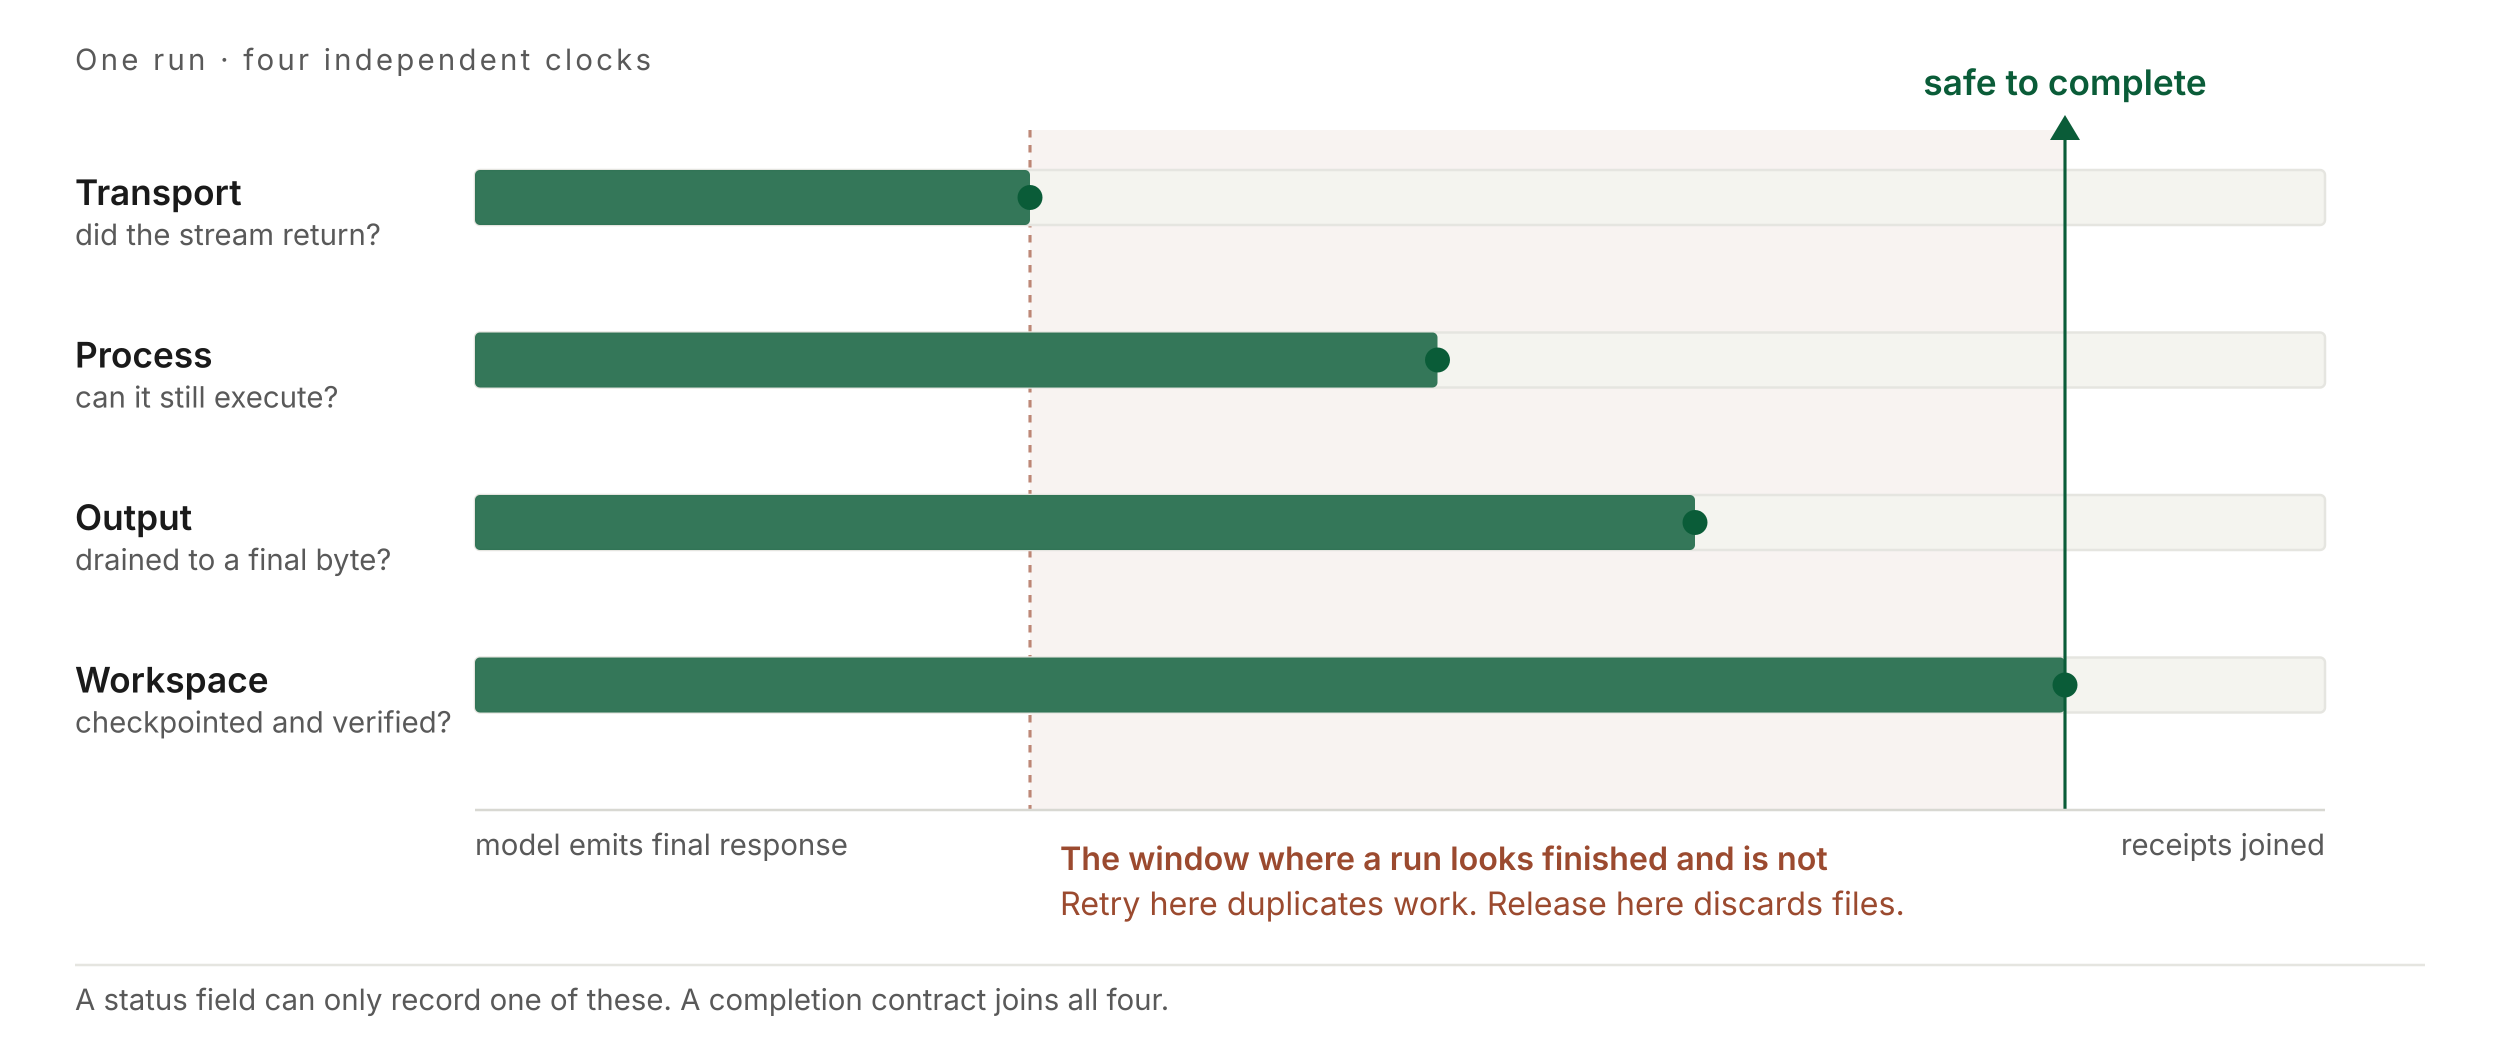
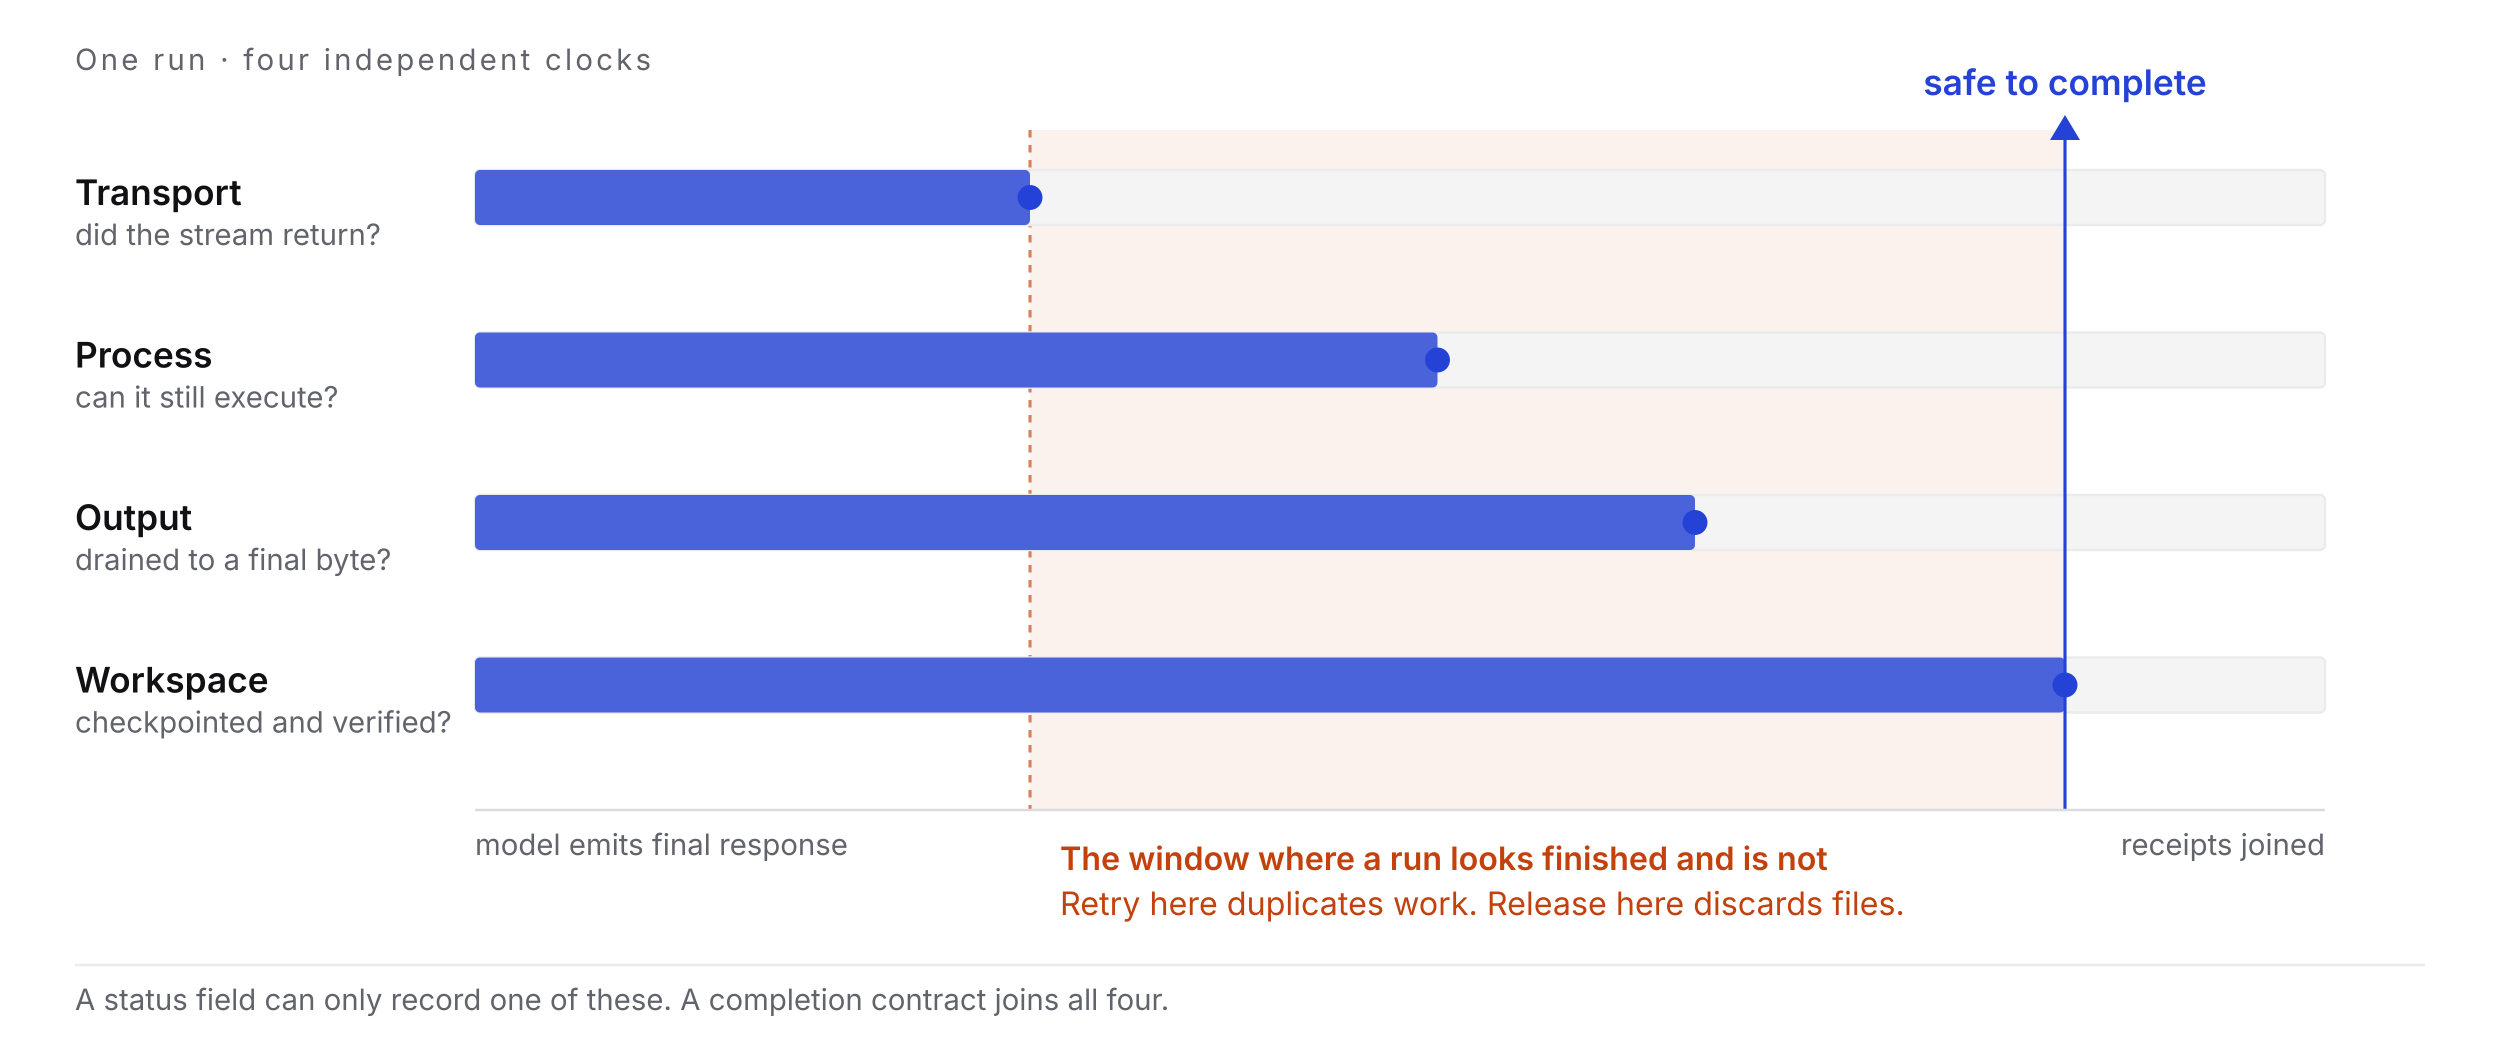
<svg xmlns="http://www.w3.org/2000/svg" id="fc" viewBox="0 0 1000 420" width="1000" height="420" role="img" aria-labelledby="title desc" font-family="Inter, system-ui, -apple-system, 'Segoe UI', sans-serif">
  <style>
-     #fc .lane-label { font-size: 14.1px; fill: #1A1A1A; font-weight: 600; }
-     #fc .lane-sub { font-size: 11.75px; fill: #595959; }
-     #fc .kicker { font-size: 11.75px; fill: #595959; letter-spacing: .11em; text-transform: uppercase; }
-     #fc .tick { font-size: 11.75px; fill: #595959; }
-     #fc .flag { font-size: 14.1px; fill: #0A5C38; font-weight: 600; }
-     #fc .danger { font-size: 12.9px; fill: #9B4A2F; font-weight: 600; }
-     #fc .danger-sub { font-size: 12.9px; fill: #9B4A2F; }
+     #fc .lane-label { font-size: 14.1px; fill: #111113; font-weight: 600; }
+     #fc .lane-sub { font-size: 11.75px; fill: #62646C; }
+     #fc .kicker { font-size: 11.75px; fill: #62646C; letter-spacing: .11em; text-transform: uppercase; }
+     #fc .tick { font-size: 11.75px; fill: #62646C; }
+     #fc .flag { font-size: 14.1px; fill: #2443D6; font-weight: 600; }
+     #fc .danger { font-size: 12.9px; fill: #C2410C; font-weight: 600; }
+     #fc .danger-sub { font-size: 12.9px; fill: #C2410C; }

-     #fc .bar { fill: #0A5C38; opacity: .82; }
+     #fc .bar { fill: #2443D6; opacity: .82; }

    /* The figure builds once and then holds its finished state.
     *
     * A looping animation would return this diagram to an empty frame every
     * few seconds, so a reader arriving mid-cycle — or screenshotting it —
     * gets nothing. `both` fill means each element sits at the `from` state
     * before its delay and at its authored state forever after, so the
     * finished figure is the resting state and motion is pure onboarding.
     */
    #fc .bar { animation: grow .85s cubic-bezier(.4,0,.2,1) both; }
    #fc .late { animation: fade .45s ease-out both; }

    @keyframes grow { from { width: 0; } }
    @keyframes fade { from { opacity: 0; } }

    #fc #b1 { animation-delay: .15s } #fc #d1 { animation-delay: 1.00s }
    #fc #b2 { animation-delay: .75s } #fc #d2 { animation-delay: 1.60s }
    #fc #b3 { animation-delay: 1.35s } #fc #d3 { animation-delay: 2.20s }
    #fc #b4 { animation-delay: 1.95s } #fc #d4 { animation-delay: 2.80s }
    #fc #zone { animation-delay: 1.15s }
    #fc #safe { animation-delay: 2.90s }

    /* Motion is an aid here, never the content: in print, in reduced-motion,
       and in any renderer that does not run animations, the finished diagram
       is the authored state. */
    @media (prefers-reduced-motion: reduce), print {
      #fc .bar, #fc .late { animation: none; }
    }
  </style>
  <rect width="1000" height="420" fill="#FFFFFF" />
  <text class="kicker" x="30" y="28">One run · four independent clocks</text>
  <g class="late" id="zone">
-     <rect x="412" y="52" width="414" height="272" fill="rgba(155,74,47,0.07)" />
-     <line x1="412" y1="52" x2="412" y2="324" stroke="#9B4A2F" stroke-width="1.25" stroke-dasharray="3 3" opacity=".65" />
+     <rect x="412" y="52" width="414" height="272" fill="rgba(194,65,12,0.07)" />
+     <line x1="412" y1="52" x2="412" y2="324" stroke="#C2410C" stroke-width="1.25" stroke-dasharray="3 3" opacity=".65" />
    <text class="danger" x="424" y="348">The window where a run looks finished and is not</text>
    <text class="danger-sub" x="424" y="366">Retry here duplicates work. Release here discards files.</text>
  </g>
  <g>
    <text class="lane-label" x="30" y="82">Transport</text>
    <text class="lane-sub" x="30" y="98">did the stream return?</text>
-     <rect x="190" y="68" width="740" height="22" rx="2" fill="#F4F4EF" stroke="#E5E5E0" />
+     <rect x="190" y="68" width="740" height="22" rx="2" fill="#F4F4F5" stroke="#EBEBEE" />
    <rect id="b1" class="bar" x="190" y="68" width="222" height="22" rx="2" />
-     <circle class="late" id="d1" cx="412" cy="79" r="5" fill="#0A5C38" />
+     <circle class="late" id="d1" cx="412" cy="79" r="5" fill="#2443D6" />
    <text class="lane-label" x="30" y="147">Process</text>
    <text class="lane-sub" x="30" y="163">can it still execute?</text>
-     <rect x="190" y="133" width="740" height="22" rx="2" fill="#F4F4EF" stroke="#E5E5E0" />
+     <rect x="190" y="133" width="740" height="22" rx="2" fill="#F4F4F5" stroke="#EBEBEE" />
    <rect id="b2" class="bar" x="190" y="133" width="385" height="22" rx="2" />
-     <circle class="late" id="d2" cx="575" cy="144" r="5" fill="#0A5C38" />
+     <circle class="late" id="d2" cx="575" cy="144" r="5" fill="#2443D6" />
    <text class="lane-label" x="30" y="212">Output</text>
    <text class="lane-sub" x="30" y="228">drained to a final byte?</text>
-     <rect x="190" y="198" width="740" height="22" rx="2" fill="#F4F4EF" stroke="#E5E5E0" />
+     <rect x="190" y="198" width="740" height="22" rx="2" fill="#F4F4F5" stroke="#EBEBEE" />
    <rect id="b3" class="bar" x="190" y="198" width="488" height="22" rx="2" />
-     <circle class="late" id="d3" cx="678" cy="209" r="5" fill="#0A5C38" />
+     <circle class="late" id="d3" cx="678" cy="209" r="5" fill="#2443D6" />
    <text class="lane-label" x="30" y="277">Workspace</text>
    <text class="lane-sub" x="30" y="293">checkpointed and verified?</text>
-     <rect x="190" y="263" width="740" height="22" rx="2" fill="#F4F4EF" stroke="#E5E5E0" />
+     <rect x="190" y="263" width="740" height="22" rx="2" fill="#F4F4F5" stroke="#EBEBEE" />
    <rect id="b4" class="bar" x="190" y="263" width="636" height="22" rx="2" />
-     <circle class="late" id="d4" cx="826" cy="274" r="5" fill="#0A5C38" />
+     <circle class="late" id="d4" cx="826" cy="274" r="5" fill="#2443D6" />
  </g>
  <g class="late" id="safe">
-     <line x1="826" y1="52" x2="826" y2="324" stroke="#0A5C38" stroke-width="1.25" />
-     <polygon points="826,46 820,56 832,56" fill="#0A5C38" />
+     <line x1="826" y1="52" x2="826" y2="324" stroke="#2443D6" stroke-width="1.25" />
+     <polygon points="826,46 820,56 832,56" fill="#2443D6" />
    <text class="flag" x="826" y="38" text-anchor="middle">safe to complete</text>
  </g>
-   <line x1="190" y1="324" x2="930" y2="324" stroke="#D8D8D2" />
+   <line x1="190" y1="324" x2="930" y2="324" stroke="#DCDCE0" />
  <text class="tick" x="190" y="342">model emits final response</text>
  <text class="tick" x="930" y="342" text-anchor="end">receipts joined</text>
-   <line x1="30" y1="386" x2="970" y2="386" stroke="#E5E5E0" />
+   <line x1="30" y1="386" x2="970" y2="386" stroke="#EBEBEE" />
  <text class="lane-sub" x="30" y="404">A status field can only record one of these. A completion contract joins all four.</text>
</svg>
